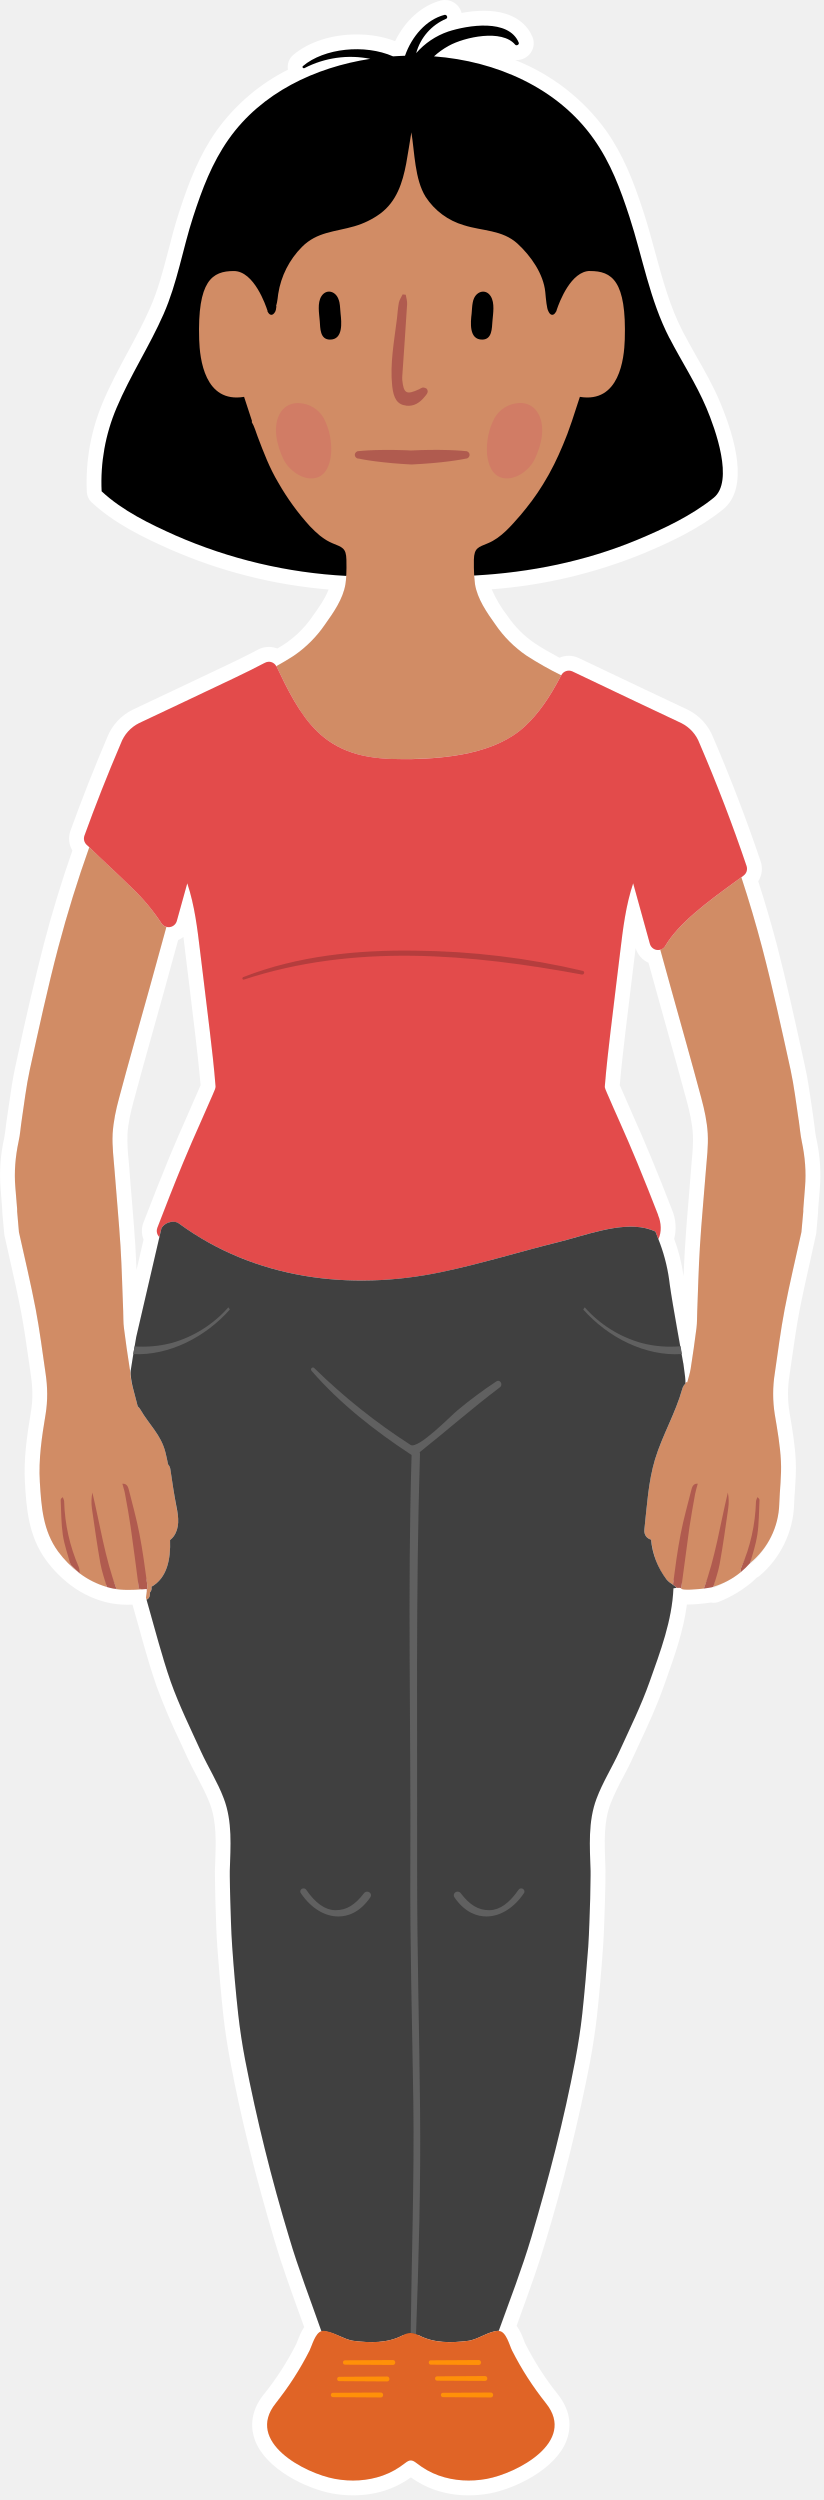
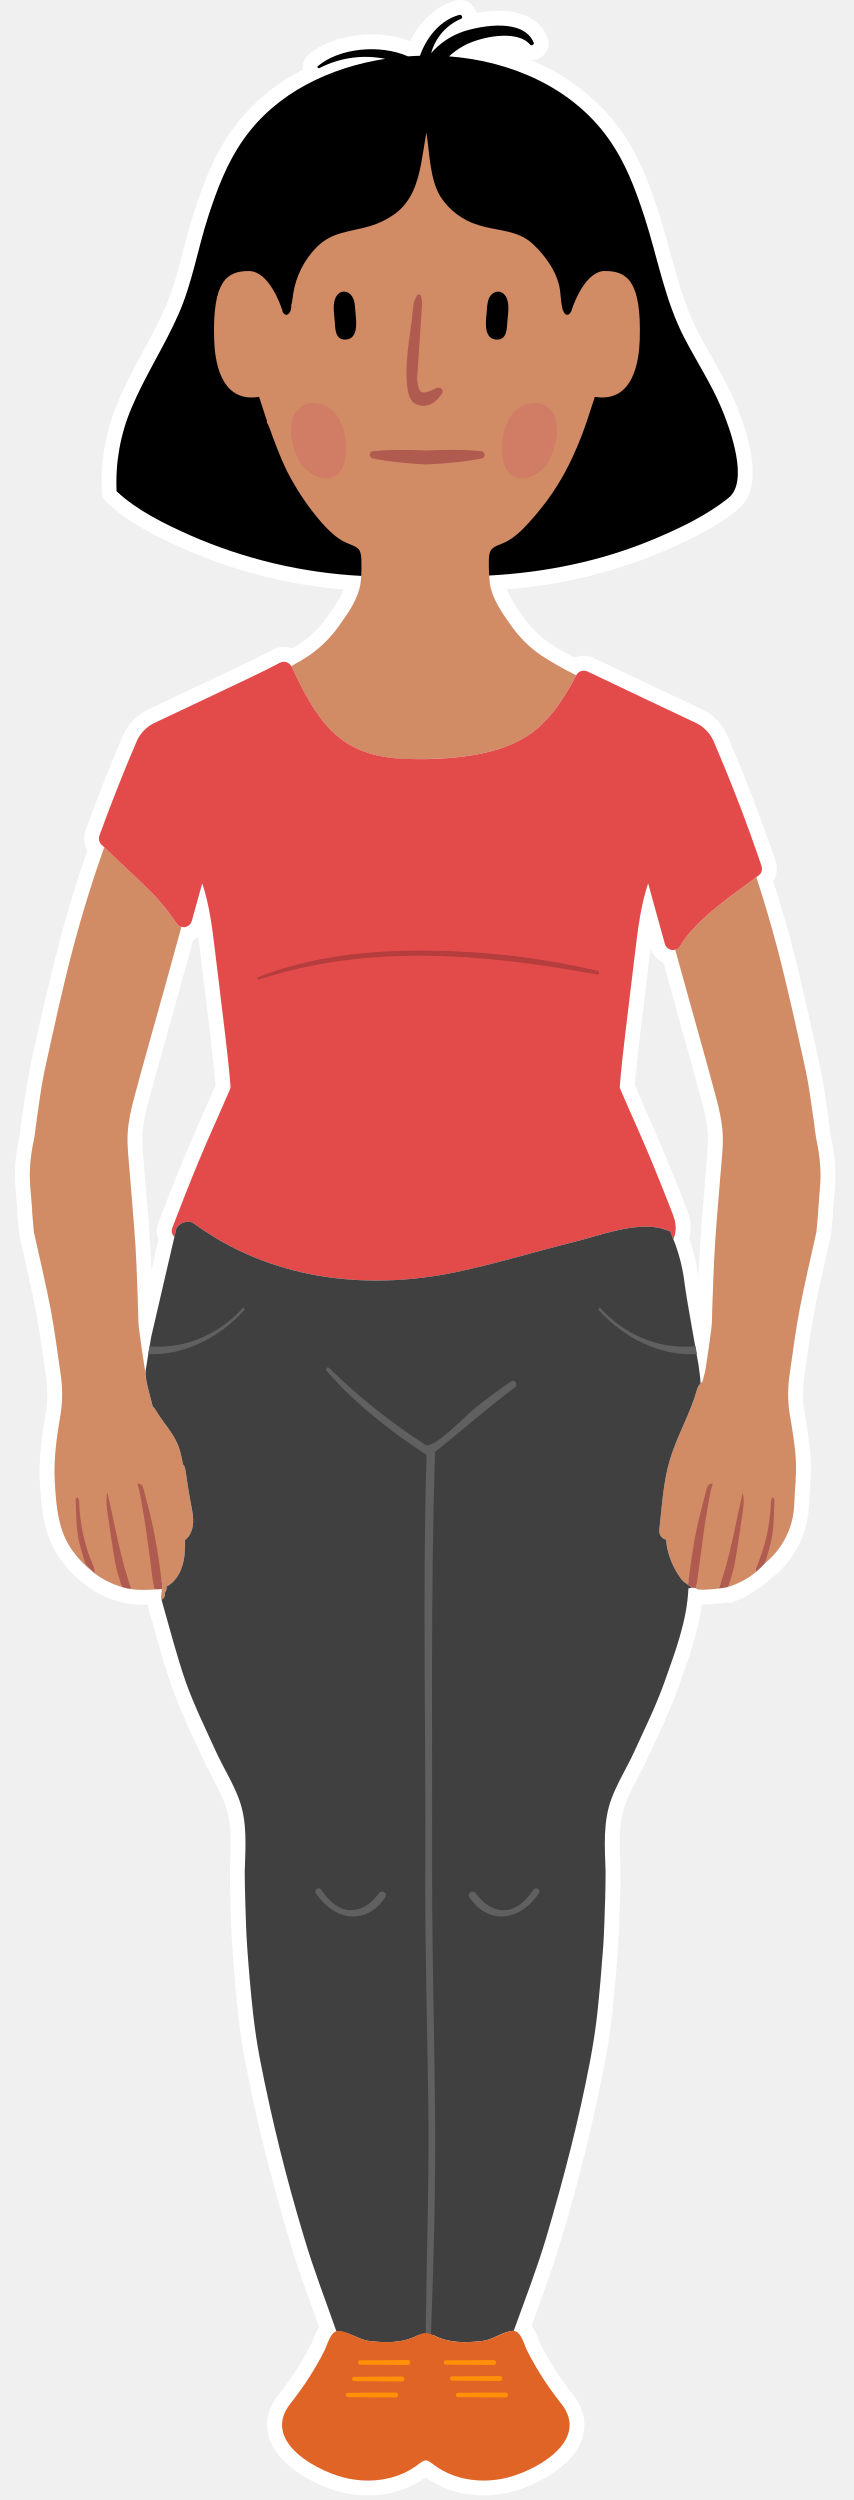
- <svg xmlns="http://www.w3.org/2000/svg" width="110" height="334" viewBox="0 0 110 334">
-   <g fill="none" fill-rule="evenodd">
+ <svg xmlns="http://www.w3.org/2000/svg" width="114" height="334" viewBox="0 0 114 334">
+   <g fill="none" fill-rule="evenodd" transform="translate(2,0)">
    <path d="M91.78 147.2c.32 1.22.7 2.8.79 4.34.06 1.16-.04 2.36-.16 3.63l-.1 1.23-.31 3.86c-.17 2.04-.35 4.08-.47 6.13a157.5 157.5 0 0 0-.2 4.1c-.3-1.94-.7-3.5-1.26-4.97a6.12 6.12 0 0 0-.3-3.92c-.87-2.25-1.81-4.64-2.8-7.01-.78-1.9-1.61-3.8-2.43-5.63l-1.5-3.44-.24-.53c.2-2.4.5-4.86.77-7.23l.04-.32.75-6.2.56-4.58c.26.9.9 1.6 1.72 1.97l1.1 3.98 1.32 4.74a845.4 845.4 0 0 1 2.72 9.86m-4.02-20.3a1.13 1.13 0 0 1-.94-.83l-2.23-8.07c-.98 2.94-1.36 6.05-1.72 9.06L82.4 131l-.75 6.2-.04.32c-.29 2.5-.6 5.1-.8 7.64-.02.18.18.62.3.9l.12.26 1.5 3.44a243.96 243.96 0 0 1 5.2 12.55l.01.08c.4.93.49 2.25.02 3.15l-.03-.1.26.7c.7 1.77 1.06 3.6 1.3 5.48.4 2.87 1.02 5.7 1.5 8.56a68.2 68.2 0 0 1 .3 1.94l.11.76.25 1.74v.01c.05.03.11.04.17.06.16-.6.37-1.2.46-1.8.29-1.82.55-3.64.77-5.47.1-.73.08-1.49.1-2.24.12-2.89.19-5.78.37-8.67.2-3.32.53-6.64.78-9.96.13-1.7.35-3.41.26-5.12a23.65 23.65 0 0 0-.85-4.73c-1.31-4.88-2.7-9.75-4.05-14.62l-1.44-5.2a1.16 1.16 0 0 1-.45.03M18.24 169.66c-.04-1.09-.1-2.18-.16-3.27-.13-2.05-.3-4.1-.47-6.15-.11-1.28-.22-2.56-.31-3.84l-.1-1.23a25.45 25.45 0 0 1-.17-3.63c.09-1.53.47-3.12.8-4.33.87-3.27 1.78-6.53 2.7-9.8l1.34-4.8 1.93-7.02c.25-.1.49-.25.7-.42.1.71.18 1.43.26 2.14l.52 4.23.71 5.9.04.31c.28 2.38.56 4.83.77 7.24a48 48 0 0 1-.24.54l-1.45 3.32-.05.12c-.81 1.83-1.65 3.72-2.43 5.62a407.97 407.97 0 0 0-3.46 8.73 3.1 3.1 0 0 0 .01 2.29l-.94 4.05zm2.92-4.54a1.13 1.13 0 0 1-.14-1.08 245.8 245.8 0 0 1 5.86-14.28l1.5-3.44.12-.25c.13-.3.32-.73.3-.91-.2-2.55-.5-5.13-.8-7.64l-.04-.31-.75-6.21-.48-3.93c-.36-3.01-.73-6.12-1.72-9.06l-1.39 5.04a1.13 1.13 0 0 1-1.39.79l-2.27 8.24c-1.35 4.87-2.75 9.73-4.05 14.62a23.57 23.57 0 0 0-.86 4.73c-.1 1.7.14 3.42.27 5.12.25 3.32.57 6.64.78 9.96.18 2.89.24 5.78.35 8.67.04.75.02 1.5.1 2.24.24 1.83.5 3.65.78 5.46.03.17.08.34.12.5l.01-.26c.1-.74.21-1.48.33-2.21l.19-1.03.22-1.26 3.37-14.53-.28 1.18-.13-.15z" fill="#FFF" />
    <path d="M107.55 158.61l-.24 2.92v.32l-.24 2.76c-.75 3.43-1.58 6.85-2.24 10.3-.54 2.84-.9 5.72-1.32 8.58a17.4 17.4 0 0 0 0 5.47c.35 2.08.71 4.17.82 6.26.1 1.9-.16 3.81-.22 5.72-.1 3.04-1.58 6.1-3.9 8.06l.03-.21-.02.02c-.2.23-.4.45-.62.65l-.05.05c-.2.2-.4.38-.62.55-1.07.87-2.26 1.51-3.61 2.1a.37.37 0 0 1 0-.17.9.9 0 0 1-.17.06h-.04l-.23.06h-.04c-1.16.2-3.84.42-3.8.15 0-.02-.02-.03-.03-.05-.06-.1-.36-.09-.63-.07l-.24.03-.17.03c-.18 4.32-1.75 8.44-3.18 12.48-1.12 3.18-2.62 6.22-4.03 9.3-.97 2.12-2.24 4.12-3.06 6.3-1.16 3.08-.9 6.4-.8 9.67v.65c-.01 1.02-.02 2.04-.05 3.06-.08 2.13-.12 4.28-.27 6.4-.21 3.01-.47 6.02-.8 9.01a80.51 80.51 0 0 1-.91 6.08 240.57 240.57 0 0 1-5.88 23.74c-1.26 4.23-2.85 8.36-4.32 12.52.96.07 1.4 1.95 1.74 2.62a40.56 40.56 0 0 0 4.53 7.04c-.48-.6-1.3-1.63.01.02 4.12 5.15-3.89 9.35-7.93 10.09-2.14.39-4.34.28-6.4-.45-1.12-.4-2.04-.94-2.97-1.66-.62-.48-.92-.47-1.53 0-.93.72-1.85 1.26-2.97 1.66-2.05.73-4.26.84-6.4.45-4.04-.74-12.04-4.94-7.93-10.09 1.32-1.65.5-.62.01-.02a40.45 40.45 0 0 0 4.53-7.04c.32-.64.74-2.33 1.58-2.58-1.47-4.18-3.07-8.31-4.32-12.56a240.3 240.3 0 0 1-5.88-23.74 80 80 0 0 1-.92-6.08c-.33-3-.59-6-.8-9-.15-2.13-.19-4.28-.26-6.41-.04-1.02-.04-2.04-.06-3.06v-.65c.1-3.26.37-6.59-.8-9.66-.82-2.19-2.09-4.19-3.06-6.32-1.4-3.07-2.9-6.1-4.03-9.3-.32-.9-.62-1.83-.9-2.76l-.14-.45c-.77-2.56-1.45-5.16-2.2-7.74l-.07-.28.08-.6c.03-.19.04-.37.03-.55l-.64.05c-1.3.09-2.6.14-3.87-.1a10.87 10.87 0 0 1-4.44-2.03l-.05-.05a14 14 0 0 1-2.82-2.84c-2.05-2.78-2.27-6.03-2.47-9.36-.18-3.03.27-6.02.77-9 .3-1.84.27-3.66 0-5.47-.42-2.86-.78-5.74-1.32-8.57-.66-3.46-1.48-6.88-2.24-10.31l-.24-2.76v-.32l-.24-2.92c-.17-2.04 0-4.07.43-6.1.21-.94.27-1.92.42-2.87.34-2.25.6-4.5 1.09-6.72 1.2-5.46 2.37-10.93 3.79-16.33a168.2 168.2 0 0 1 4.15-13.4l-.37-.35a1.13 1.13 0 0 1-.28-1.2 234 234 0 0 1 4.87-12.34 4.94 4.94 0 0 1 2.43-2.69c2.06-.98 4.12-1.96 6.2-2.93l6.6-3.13c1.3-.62 2.68-1.3 4.01-2a1.13 1.13 0 0 1 .89-.08c.27.1.49.29.63.54.8-.45 1.59-.91 2.35-1.41a15.89 15.89 0 0 0 4.16-4.17c1.14-1.6 2.4-3.41 2.73-5.38a13.94 13.94 0 0 0 .11-1.1 65.36 65.36 0 0 1-22.8-5.4c-3.45-1.54-7.1-3.3-9.88-5.9-.2-3.82.51-7.64 2-11.16 1.81-4.3 4.39-8.23 6.27-12.5 1.84-4.17 2.56-8.72 3.96-13.04 1.2-3.68 2.5-7.17 4.74-10.34 4.4-6.25 11.56-9.6 18.96-10.74l-.03-.01a13.4 13.4 0 0 0-8.8 1.24c-.16.08-.35-.13-.2-.26 2.82-2.4 8.24-2.98 12.04-1.3.53-.05 1.06-.07 1.6-.1.9-2.57 2.84-4.82 5.27-5.45.3-.08.52.39.22.52a6.96 6.96 0 0 0-4 4.59 9.97 9.97 0 0 1 4.28-2.9c2.61-.83 8.06-1.73 9.41 1.5.11.25-.3.48-.47.27-1.75-2.11-6.76-1.03-8.88.15-.75.41-1.4.89-1.97 1.4 8.25.63 16.52 4.2 21.37 11.09 2.24 3.17 3.55 6.66 4.74 10.34 1.78 5.47 2.7 11.08 5.36 16.24 1.6 3.12 3.54 6.05 4.91 9.3l.02.03c1.17 2.8 3.7 9.8.96 12-2.99 2.4-6.66 4.13-10.18 5.6a65.73 65.73 0 0 1-21.82 4.78c.02.39.05.77.12 1.15.31 1.97 1.58 3.78 2.72 5.38a15.88 15.88 0 0 0 4.17 4.17 46 46 0 0 0 4.63 2.62v-.01a1.13 1.13 0 0 1 1.51-.5l1.73.84c2.2 1.05 4.4 2.1 6.61 3.13l6.2 2.93a4.95 4.95 0 0 1 2.42 2.7c2.47 5.8 4.53 11.16 6.29 16.4.16.46 0 .97-.4 1.26l-.3.23c1.02 3.1 1.95 6.23 2.78 9.39 1.42 5.4 2.6 10.87 3.8 16.33.48 2.21.74 4.47 1.09 6.72.14.95.2 1.93.4 2.88.45 2.02.61 4.05.44 6.1m1.5-6.53c-.1-.49-.16-1.02-.23-1.59l-.15-1.17c-.1-.64-.2-1.28-.28-1.92-.24-1.6-.47-3.27-.84-4.92l-.3-1.38c-1.08-4.94-2.2-10.04-3.5-15.03a161.8 161.8 0 0 0-2.45-8.34c.5-.78.63-1.75.32-2.67a222.16 222.16 0 0 0-6.34-16.55 6.93 6.93 0 0 0-3.4-3.7l-6.2-2.93a1137.8 1137.8 0 0 1-8.32-3.96 3.13 3.13 0 0 0-2.62-.06c-1.3-.7-2.35-1.3-3.3-1.93a13.84 13.84 0 0 1-3.64-3.65 16.79 16.79 0 0 1-2.11-3.56 66.6 66.6 0 0 0 20.24-4.78c3.43-1.43 7.38-3.25 10.65-5.88 3.5-2.8 1.72-9.33-.39-14.36-.9-2.15-2.05-4.16-3.15-6.1-.62-1.1-1.25-2.22-1.83-3.33-1.7-3.3-2.65-6.8-3.66-10.5-.48-1.78-.98-3.62-1.57-5.44-1.36-4.2-2.73-7.65-5-10.88a27.42 27.42 0 0 0-12.16-9.44l.2.01c.76 0 1.5-.39 1.91-1.02.42-.62.49-1.4.2-2.09-.54-1.3-2.12-3.48-6.48-3.48-1.06 0-2.1.12-2.98.29A2.3 2.3 0 0 0 58.89.07c-2.53.66-4.78 2.69-6.1 5.43-1.55-.6-3.31-.9-5.14-.9-3.33 0-6.41 1-8.46 2.73a2.1 2.1 0 0 0-.72 1.98 26.29 26.29 0 0 0-9.54 8.15c-2.27 3.23-3.64 6.68-5 10.88-.55 1.7-1 3.41-1.43 5.08-.71 2.73-1.38 5.32-2.47 7.77-.86 1.95-1.86 3.82-2.93 5.8-1.16 2.15-2.36 4.38-3.35 6.73a27.5 27.5 0 0 0-2.15 12.03c.03.51.25 1 .63 1.35 3.07 2.86 6.99 4.73 10.42 6.26a66.44 66.44 0 0 0 21.25 5.4c-.46 1.21-1.32 2.43-2.1 3.52a13.86 13.86 0 0 1-4.75 4.36l-.15-.05a3.11 3.11 0 0 0-2.44.2c-1.3.7-2.66 1.36-3.94 1.97l-6.6 3.13-6.2 2.93a6.93 6.93 0 0 0-3.4 3.7 236.2 236.2 0 0 0-4.9 12.45c-.33.9-.22 1.87.25 2.66-1.5 4.3-2.74 8.39-3.8 12.45a373.4 373.4 0 0 0-3.51 15l-.31 1.41c-.36 1.65-.6 3.32-.83 4.93l-.28 1.91c-.07.4-.11.79-.16 1.18-.07.56-.13 1.1-.23 1.59a22.2 22.2 0 0 0-.47 6.67l.22 2.83v.22l.01.21.25 2.75c0 .09.02.17.03.25l.7 3.12c.53 2.34 1.07 4.76 1.53 7.14.38 2 .68 4.1.97 6.12l.34 2.37c.26 1.73.26 3.32 0 4.85-.53 3.17-.98 6.28-.8 9.45.2 3.34.43 7.12 2.87 10.42a16 16 0 0 0 3.21 3.25l.06.05a13.18 13.18 0 0 0 5.25 2.38 13.05 13.05 0 0 0 2.98.2l.83 2.94c.43 1.57.87 3.15 1.34 4.71l.14.47c.3.95.6 1.9.93 2.84a87 87 0 0 0 3.25 7.63l.84 1.83c.42.9.87 1.77 1.32 2.61.64 1.23 1.25 2.38 1.7 3.58.9 2.4.8 5.09.7 7.94l-.04 1.04.02 1.6c0 .71.02 1.44.04 2.16l.05 1.56c.05 1.6.1 3.27.22 4.92.24 3.33.5 6.3.8 9.08.22 1.96.53 4 .95 6.23 1.37 7.3 3.25 14.9 5.92 23.93.92 3.1 2.03 6.18 3.1 9.15l.83 2.3c-.41.6-.67 1.27-.88 1.81l-.17.43a38.47 38.47 0 0 1-4.3 6.7l-.06.06c-1.93 2.45-1.7 4.69-1.16 6.13 1.44 3.86 6.9 6.47 10.33 7.1.93.17 1.86.25 2.78.25 1.62 0 3.18-.26 4.64-.78 1.08-.39 2.07-.9 3.07-1.62 1 .71 1.98 1.23 3.06 1.62 1.47.52 3.03.78 4.64.78.92 0 1.86-.08 2.79-.25 3.42-.63 8.88-3.24 10.32-7.1.54-1.45.78-3.7-1.19-6.17a38.63 38.63 0 0 1-4.32-6.72c-.06-.1-.11-.26-.18-.43-.2-.54-.5-1.32-.99-1.98l.76-2.11c1.08-2.98 2.19-6.06 3.11-9.17a239.56 239.56 0 0 0 5.93-23.93c.41-2.23.72-4.27.94-6.23.3-2.8.57-5.77.8-9.08.12-1.66.17-3.33.22-4.94l.05-1.54c.03-.74.04-1.47.05-2.2v-.9l.01-.74-.03-.97c-.1-2.85-.21-5.53.7-7.93a32.6 32.6 0 0 1 1.7-3.58c.44-.84.9-1.7 1.3-2.61l.84-1.81c1.15-2.46 2.33-5 3.26-7.65l.33-.93c1.15-3.22 2.32-6.53 2.78-10.04a23.77 23.77 0 0 0 3.19-.27 1.98 1.98 0 0 0 1.14-.12 16.57 16.57 0 0 0 4.08-2.38h.01a12.74 12.74 0 0 0 .9-.82c.14-.07.28-.16.4-.26 2.77-2.34 4.5-5.9 4.6-9.52.02-.66.07-1.33.12-1.99.08-1.25.17-2.55.1-3.89-.1-2.06-.44-4.09-.77-6.05l-.07-.44a15.42 15.42 0 0 1 0-4.85l.34-2.35c.29-2.03.59-4.13.97-6.14.46-2.38 1-4.8 1.53-7.14a482.74 482.74 0 0 0 .74-3.37l.24-2.75.01-.21v-.22l.23-2.82c.18-2.18.03-4.37-.47-6.69" fill="#FFF" />
    <path d="M106.7 149.64c-.34-2.25-.6-4.5-1.08-6.72-1.2-5.46-2.38-10.92-3.8-16.33-.83-3.16-1.76-6.29-2.78-9.4-.39.3-.77.58-1.18.87-3.2 2.34-7.18 5.25-8.97 8.3-.16.25-.4.44-.68.51l1.44 5.21c1.35 4.87 2.74 9.73 4.04 14.62.42 1.55.77 3.15.86 4.73.1 1.7-.13 3.42-.26 5.12-.25 3.32-.58 6.64-.78 9.96-.18 2.89-.25 5.78-.36 8.67-.03.75-.01 1.5-.1 2.24-.23 1.83-.5 3.65-.78 5.46-.1.62-.3 1.21-.46 1.81l-.18-.05-.06.22c-.19.17-.34.4-.42.7-.9 3.26-2.65 6.17-3.64 9.41-.9 3-1.08 6.27-1.42 9.36-.08.76.34 1.2.89 1.37.25 2.04.91 3.92 2.08 5.33.24.3.56.5.85.7.3-2.34 1.47-2.24 1.1.48 0 .3 2.14.15 3.42-.03l-.4.05c1.53-4.14 1.58-1.27 1.28-.24a10.65 10.65 0 0 0 3.62-1.92c.02-.24.03-.5.12-.7 1.22-2.78 1.51-1.8 1.17-.56a10.55 10.55 0 0 0 3.89-7.87c.06-1.9.32-3.81.22-5.72-.1-2.09-.47-4.18-.82-6.26a17.4 17.4 0 0 1 0-5.47c.42-2.86.78-5.74 1.32-8.57.66-3.46 1.49-6.88 2.24-10.31l.25-2.76v-.32l.23-2.92c.17-2.04 0-4.07-.43-6.1-.2-.94-.27-1.92-.41-2.87z" fill="#D18C65" />
    <path d="M89.45 45.2c-2.67-5.17-3.58-10.78-5.36-16.24-1.2-3.69-2.5-7.18-4.74-10.35C74.5 11.7 66.23 8.15 57.98 7.53c.57-.52 1.22-1 1.97-1.41 2.12-1.18 7.13-2.26 8.88-.15.18.2.58-.02.47-.28-1.35-3.22-6.8-2.32-9.4-1.48A9.97 9.97 0 0 0 55.6 7.1a6.96 6.96 0 0 1 4-4.59c.3-.13.09-.6-.22-.52-2.43.63-4.37 2.88-5.27 5.46-.54.02-1.07.04-1.6.08-3.8-1.67-9.22-1.09-12.04 1.3-.15.14.04.35.2.27a13.4 13.4 0 0 1 8.8-1.24C42.11 9 34.95 12.36 30.55 18.6c-2.23 3.17-3.54 6.66-4.74 10.35-1.4 4.31-2.12 8.86-3.96 13.03-1.88 4.27-4.46 8.2-6.27 12.5a25.37 25.37 0 0 0-2 11.16c2.79 2.6 6.43 4.36 9.88 5.9a65.34 65.34 0 0 0 22.8 5.4c.02-.36 17.06-.4 17.08-.05 7.47-.4 14.91-1.9 21.82-4.78 3.52-1.47 7.2-3.2 10.18-5.6 2.75-2.2.22-9.2-.96-12-1.39-3.28-3.32-6.21-4.93-9.33z" fill="#000" />
    <path d="M78.84 36.2c-2.55 0-4.1 4.12-4.46 5.19v.02l-.08.23h-.02c-.1.19-.25.4-.46.42-.37.04-.57-.51-.57-.51-.2-.34-.31-1.54-.4-2.52-.24-2.45-1.94-4.85-3.7-6.47-2.04-1.87-4.7-1.68-7.17-2.47a9.12 9.12 0 0 1-5.12-3.8c-1.46-2.36-1.46-5.93-1.9-8.61-.24 1.38-.43 2.78-.69 4.16-.49 2.58-1.28 5.07-3.47 6.7a11.13 11.13 0 0 1-3.46 1.69c-2.57.75-4.99.73-7 2.76a11.38 11.38 0 0 0-3.17 6.27c-.03.17-.1 1.05-.28 1.62h.03s0 .25-.06.5l-.02.06a.7.7 0 0 1-.13.29c-.1.16-.23.3-.41.33-.38.04-.58-.51-.58-.51h.03c-.23-.72-1.8-5.34-4.51-5.34-2.88 0-4.88 1.25-4.63 9.16.08 2.58.73 8.52 6 7.65l1.06 3.24-.04.12c.36.59.56 1.35.78 1.92.81 2.14 1.6 4.23 2.78 6.2a32.76 32.76 0 0 0 4.2 5.79c.44.46.88.89 1.35 1.27l.15.11c.17.13.34.26.52.37l.25.16c.24.14.5.27.76.38 1.28.53 1.83.61 1.86 2.2l.01 1.06v.04c0 .72-.03 1.45-.14 2.17-.32 1.97-1.59 3.78-2.73 5.38a15.92 15.92 0 0 1-4.16 4.17c-.76.5-1.55.96-2.35 1.4 0 .03.03.04.04.06 1.43 2.98 3.05 6.37 5.46 8.7 3.36 3.22 7.44 3.67 11.35 3.67.41 0 .82 0 1.24-.02 4.6-.1 11.18-.68 15.14-4.38 1.76-1.65 3.25-3.75 4.84-6.81a46.41 46.41 0 0 1-4.63-2.62 15.89 15.89 0 0 1-4.17-4.17c-1.14-1.6-2.4-3.41-2.72-5.38a18.87 18.87 0 0 1-.15-2.21v-1.07c.04-1.58.6-1.66 1.87-2.19 1.78-.72 3.15-2.38 4.38-3.78l.72-.88a31.22 31.22 0 0 0 2.92-4.32l.12-.21.07-.13c.45-.81.86-1.64 1.24-2.48l.03-.07c.38-.83.73-1.68 1.06-2.53v-.02l.05-.1.64-1.8 1.06-3.24c5.27.87 5.92-5.07 6-7.65.25-7.91-1.75-9.16-4.63-9.16M22.75 196.22a1.1 1.1 0 0 0-.3-.59c-.1-.54-.22-1.08-.35-1.62-.61-2.36-2.18-3.67-3.34-5.69a1.5 1.5 0 0 0-.37-.43l-.15-.63c-.25-1.1-.84-2.69-.8-3.87-.03-.17-.08-.34-.1-.5a171.9 171.9 0 0 1-.78-5.47c-.1-.73-.07-1.49-.1-2.24-.12-2.89-.18-5.78-.36-8.67-.21-3.32-.53-6.64-.78-9.96-.13-1.7-.36-3.41-.27-5.12.1-1.58.44-3.18.86-4.73 1.3-4.89 2.7-9.75 4.05-14.62l2.27-8.24c-.27-.08-.5-.24-.66-.49a27.32 27.32 0 0 0-4.04-4.83c-1.03-1.01-2.09-2-3.14-3a270.9 270.9 0 0 1-2.46-2.33 168.2 168.2 0 0 0-4.15 13.4c-1.42 5.4-2.6 10.87-3.8 16.33-.48 2.21-.74 4.47-1.08 6.72-.15.95-.2 1.93-.42 2.88-.43 2.02-.6 4.05-.43 6.1l.24 2.91v.32l.24 2.76c.76 3.43 1.58 6.85 2.24 10.3.54 2.84.9 5.72 1.32 8.58.27 1.81.3 3.63 0 5.47-.5 2.98-.95 5.97-.77 9 .2 3.33.42 6.58 2.47 9.36a14.07 14.07 0 0 0 2.8 2.83l-1.16-1.1c-.36-1.33 1.2.88 1.23 1.16a11.2 11.2 0 0 0 3.6 1.8c-.3-1.03-.24-3.87 1.31.28l-.47-.06c1.28.25 2.58.2 3.87.1a.75.75 0 0 0-.4-.07c-.37-2.74.8-2.87 1.09-.63.05.4-.01.8-.08 1.2l-.08.61.08.28c.37-.15.5-.57.43-.94.2-.2.3-.5.23-.79 2.08-1.16 2.58-3.7 2.48-6.24a2 2 0 0 0 .46-.46c.83-1.13.7-2.53.41-3.85-.34-1.82-.59-3.52-.84-5.22z" fill="#D18C65" />
    <path d="M54.27 54.2c1.05.12 1.84-.42 2.46-1.19.26-.32.63-.67.25-1.1-.55-.28-.64-.07-1 .1-1.68.77-2.05.58-2.24-1.26-.02-.24 0-.48.02-.73.21-3.12.44-6.24.63-9.37.03-.42-.11-.85-.18-1.27l-.42-.05c-.17.36-.42.72-.5 1.1-.14.71-.17 1.44-.26 2.16-.37 3-.95 6-.63 9 .18 1.65.68 2.47 1.87 2.6" fill="#B05B4F" />
    <path d="M45.35 40.4c-.04-.18-.1-.37-.18-.55-.44-1-1.61-1.25-2.23-.27-.57.9-.3 2.3-.22 3.32.07.94.02 2.45 1.34 2.47 1.81.03 1.57-2.31 1.44-3.48-.06-.49-.05-1-.15-1.48M64.44 45.37c1.32-.02 1.27-1.53 1.35-2.47.08-1.01.34-2.41-.23-3.32-.62-.98-1.78-.72-2.23.27-.08.18-.14.37-.17.56-.1.48-.1 1-.15 1.48-.14 1.17-.38 3.51 1.43 3.48" fill="#000" />
    <path d="M39.9 53.85c-.93-.02-1.81.33-2.38 1.19-1.21 1.84-.53 4.5.36 6.34.7 1.43 2.56 2.83 4.22 2.49 1.5-.31 2-1.87 2.13-3.2a9.02 9.02 0 0 0-.95-4.76 4 4 0 0 0-3.39-2.06M65.07 60.67c.13 1.33.64 2.89 2.13 3.2 1.67.34 3.53-1.06 4.22-2.49.9-1.83 1.58-4.5.36-6.34a2.65 2.65 0 0 0-2.37-1.2 4 4 0 0 0-3.38 2.07 9.02 9.02 0 0 0-.96 4.76" fill="#D17C65" />
    <path d="M47.87 61.26h.02s.89.2 2.23.37c.67.09 1.45.17 2.29.25l1.29.1.66.04.34.02.16.01H55.1c1.8-.09 3.58-.24 4.92-.42 1.34-.17 2.23-.36 2.23-.36h.01a.5.5 0 0 0-.05-1s-.9-.1-2.24-.14a63.41 63.41 0 0 0-4.93.05h-.27l-.34-.02-.66-.02-1.3-.03c-.84 0-1.62 0-2.3.02-1.34.04-2.24.14-2.24.14a.5.5 0 0 0-.05 1M19.66 211.63c-.3-2.24-.6-4.49-1.03-6.7-.39-2.02-.94-4-1.44-5.98-.1-.38-.3-.77-.84-.72.14.53.29.96.36 1.4.27 1.46.54 2.93.75 4.4.39 2.74.74 5.49 1.1 8.24.18-.02.3.02.4.07l.65-.05c.02.18 0 .36-.03.54.07-.4.13-.8.08-1.2M12.34 199.4a6.41 6.41 0 0 0-.06 2.13c.35 2.46.7 4.91 1.13 7.35.2 1.07.56 2.1.86 3.14.28.08.55.16.83.21l.47.06c-1.55-4.15-2.2-8.57-3.23-12.89M8.57 200.6c0-.2-.12-.38-.18-.58-.22.15-.29.27-.28.39.07 1.54.06 3.11.28 4.63.2 1.37.68 2.68 1.04 4.01l1.16 1.1.02.02.05.04c-.04-.28-.03-.59-.13-.84a23.65 23.65 0 0 1-1.96-8.76M92.86 199.62c.08-.43.22-.86.36-1.4-.54-.04-.73.35-.83.73-.5 1.99-1.06 3.96-1.45 5.97-.43 2.22-.73 4.47-1.02 6.71v.1c.17.12.35.25.5.41h-.04c.27-.02.57-.02.63.07.37-2.72.72-5.45 1.1-8.18.22-1.47.49-2.94.75-4.4M90.13 212.17h.01zM96.16 208.88c.44-2.44.78-4.9 1.13-7.35.1-.69.09-1.4-.05-2.13-1.03 4.3-1.68 8.7-3.21 12.83a14.82 14.82 0 0 0 1.08-.17l.04-.01a.9.9 0 0 0 .16-.06c.3-1.03.66-2.05.85-3.1M101.47 200.4c0-.1-.07-.23-.29-.38-.06.2-.17.39-.18.59-.1 3.06-.73 5.98-1.95 8.76-.1.2-.1.46-.12.7a11.6 11.6 0 0 0 1.29-1.25c.35-1.26.77-2.5.96-3.78.23-1.52.21-3.09.29-4.63" fill="#B05B4F" />
    <path d="M99.74 115.7a219.79 219.79 0 0 0-6.29-16.4 4.94 4.94 0 0 0-2.42-2.69l-6.2-2.93a1105.2 1105.2 0 0 1-8.34-3.97 1.14 1.14 0 0 0-1.5.5l-.01.01c-1.59 3.06-3.08 5.16-4.84 6.8-3.96 3.71-10.54 4.29-15.14 4.4h-1.24c-3.91 0-8-.44-11.35-3.67-2.4-2.32-4.03-5.7-5.46-8.7l-.04-.04a1.12 1.12 0 0 0-.99-.6c-.18 0-.36.05-.53.14-1.33.7-2.71 1.38-4.01 2-2.2 1.05-4.4 2.1-6.6 3.13l-6.2 2.93a4.94 4.94 0 0 0-2.43 2.7c-1.8 4.2-3.43 8.36-4.87 12.34-.15.42-.04.88.28 1.2l.37.34c.81.79 1.63 1.56 2.46 2.34 1.05.99 2.1 1.98 3.14 3a27.28 27.28 0 0 1 4.04 4.82 1.14 1.14 0 0 0 2.05-.3l1.4-5.04c.98 2.94 1.35 6.05 1.71 9.06l.48 3.93.75 6.2.04.32c.3 2.5.6 5.1.8 7.64.02.18-.17.62-.3.9l-.11.26-1.51 3.44c-.81 1.82-1.64 3.7-2.42 5.59-1.2 2.9-2.34 5.84-3.44 8.69-.14.36-.09.76.14 1.08.04.05.1.1.13.15l.28-1.18c.19-.35.54-.61.94-.75a1.53 1.53 0 0 1 1.4.13c10.14 7.42 22.85 9.03 34.99 6.5 5.35-1.12 10.55-2.75 15.84-4.06 3.36-.84 8-2.64 11.52-1.82.47.1.9.26 1.3.44l.36.92.03.1c.47-.91.39-2.23-.02-3.16l-.01-.08c-.82-2.1-1.78-4.55-2.78-6.96-.77-1.88-1.6-3.77-2.41-5.6-.51-1.14-1.02-2.28-1.51-3.43l-.11-.25c-.13-.3-.33-.73-.31-.9.2-2.56.51-5.14.8-7.65l.04-.31.75-6.21.48-3.93c.36-3.01.74-6.12 1.72-9.06l2.23 8.07a1.13 1.13 0 0 0 2.07.28c1.79-3.05 5.77-5.96 8.97-8.3l1.18-.86.3-.22c.4-.3.56-.81.4-1.28" fill="#E34B4B" />
    <path d="M32.6 130.87c14.68-4.82 30.2-3.43 45.14-.67.3.05.44-.4.13-.49a101.13 101.13 0 0 0-22.37-2.7c-7.75-.12-15.73.68-23 3.53-.2.08-.12.4.1.33" fill="#B53D3D" />
    <path d="M91.28 182.12c-.06-.43-1.42-7.74-1.8-10.5a23.56 23.56 0 0 0-1.3-5.49l-.62-1.6c-.4-.18-.83-.33-1.3-.44-3.51-.82-8.16.98-11.52 1.82-5.3 1.31-10.5 2.94-15.84 4.05-12.14 2.54-24.85.93-34.98-6.49-.4-.3-.94-.3-1.41-.14-.4.15-.75.41-.94.76l-3.37 14.53c-.08.42-.64 3.76-.74 4.5-.06 1.45.53 3.05.78 4.14l.16.63c.13.11.26.25.36.43 1.16 2.02 2.73 3.33 3.34 5.7.13.53.25 1.07.35 1.61.15.17.26.36.3.6.25 1.7.5 3.4.83 5.08.3 1.45.43 2.85-.4 3.98-.13.18-.29.33-.46.46.1 2.54-.4 5.08-2.48 6.24a.87.87 0 0 1-.23.8c.08.36-.06.78-.43.93.74 2.58 1.42 5.18 2.2 7.74l.13.45c.28.93.58 1.85.9 2.77 1.13 3.18 2.63 6.22 4.03 9.3.97 2.12 2.24 4.12 3.06 6.3 1.17 3.08.9 6.4.8 9.68v.64c.02 1.02.02 2.04.06 3.06.07 2.13.11 4.28.26 6.4.21 3.01.47 6.02.8 9.01a80 80 0 0 0 .92 6.08 240.23 240.23 0 0 0 5.88 23.74c1.25 4.25 2.86 8.38 4.32 12.56 1.5-.05 2.95 1.12 4.3 1.29 2.21.28 4.52.33 6.55-.73.4-.21 2.05-.07 2.2 0 2.02 1.06 4.33 1 6.54.73 1.36-.17 2.8-1.34 4.1-1.34 1.5-4.15 3.1-8.28 4.36-12.51 2.3-7.81 4.37-15.7 5.88-23.74.37-2.01.7-4.04.92-6.08.32-2.99.58-6 .8-9 .14-2.13.18-4.28.26-6.41.03-1.02.04-2.04.05-3.06v-.64c-.1-3.27-.36-6.6.8-9.67.82-2.19 2.09-4.19 3.06-6.32 1.4-3.07 2.9-6.1 4.03-9.3 1.43-4.03 3-8.15 3.18-12.47l.41-.06c-.11-.16-.29-.29-.47-.41-.3-.2-.6-.4-.85-.7a10.33 10.33 0 0 1-2.08-5.33c-.55-.16-.97-.61-.89-1.37.34-3.1.52-6.36 1.42-9.36.99-3.24 2.73-6.15 3.64-9.41.08-.3.23-.53.42-.7.02-.6-.08-1.26-.18-1.98l-.1-.76z" fill="#404040" />
    <path d="M55.58 311.84c.36-9.79.65-20.22.54-30.07-.1-10.54-.4-21.08-.39-31.62.04-18.66-.2-37.3.38-55.94a.55.55 0 0 0-.04-.2c3.6-2.86 7.04-5.89 10.71-8.66.47-.34.05-1.12-.46-.8a58.55 58.55 0 0 0-5.18 3.85c-.86.7-5.28 5.28-6.29 4.64a80.77 80.77 0 0 1-12.87-10.27c-.24-.23-.58.12-.36.37 3.82 4.4 8.51 8.06 13.37 11.25-.56 18.25-.08 36.52-.17 54.77-.06 10.54.25 21.08.4 31.62.14 10.32-.23 20.6-.35 30.91.23 0 .46.06.7.15M90.93 179.86c-1.7.14-3.41.04-5.24-.44a15.76 15.76 0 0 1-7.57-4.76l-.2.29c3.3 3.72 8.28 6.28 13.18 5.95a73.7 73.7 0 0 0-.12-.72l-.05-.32M30.71 174.95l-.2-.29a15.76 15.76 0 0 1-7.57 4.76c-1.73.45-3.35.56-4.96.46l-.19 1.03c4.82.23 9.69-2.3 12.92-5.96" fill="#606060" />
    <path d="M40.56 252.29a.44.44 0 0 0-.4.23.4.4 0 0 0 .04.42c1.33 1.97 3.16 3.1 5 3.1h.01c1.15 0 2.83-.45 4.27-2.57.1-.15.11-.33.03-.48a.53.53 0 0 0-.87-.07c-1.2 1.58-2.35 2.28-3.78 2.28h-.14c-1.31-.04-2.6-.96-3.81-2.73a.42.42 0 0 0-.35-.18M64.98 256.04c1.85 0 3.68-1.13 5.01-3.1a.4.4 0 0 0 .03-.42.44.44 0 0 0-.4-.23.42.42 0 0 0-.34.18c-1.22 1.77-2.5 2.69-3.81 2.73h-.15c-1.42 0-2.58-.7-3.77-2.27a.52.52 0 0 0-.87.06.47.47 0 0 0 .03.49c1.44 2.11 3.12 2.56 4.27 2.56" fill="#606060" />
    <path d="M62.53 312.74c-2.21.28-4.52.33-6.55-.73l-.4-.17c-.25-.1-.48-.15-.7-.15-.35 0-.68.1-1.1.32-2.02 1.06-4.33 1-6.54.73-1.36-.17-2.8-1.34-4.1-1.34-.07 0-.13.03-.2.05-.84.25-1.26 1.94-1.58 2.58a40.46 40.46 0 0 1-4.53 7.04c.49-.6 1.3-1.63 0 .02-4.12 5.15 3.88 9.35 7.92 10.09 2.14.39 4.35.28 6.4-.45 1.12-.4 2.04-.94 2.97-1.66.6-.47.91-.48 1.53 0 .93.72 1.85 1.26 2.97 1.66 2.06.73 4.26.84 6.4.45 4.04-.74 12.05-4.94 7.93-10.09-1.32-1.65-.5-.62-.01-.02a40.46 40.46 0 0 1-4.53-7.04c-.34-.67-.78-2.55-1.74-2.61l-.04-.02c-1.3 0-2.74 1.17-4.1 1.34" fill="#E06426" />
    <path d="M46.1 315.92l6.39.04c.42 0 .42-.66 0-.66l-6.39.04c-.37 0-.37.58 0 .58M51.7 317.5l-6.38.04c-.37 0-.37.58 0 .58l6.39.04c.42 0 .42-.66 0-.66M50.87 319.64l-6.39.04c-.37 0-.37.57 0 .58l6.39.04c.42 0 .42-.66 0-.66M65.56 319.64l-6.38.04c-.37 0-.37.57 0 .58l6.38.04c.43 0 .43-.66 0-.66M58.4 318.06l6.39.03c.42 0 .42-.65 0-.65l-6.39.04c-.37 0-.37.57 0 .58M63.95 315.3l-6.39.04c-.37 0-.37.58 0 .58l6.39.04c.42 0 .42-.66 0-.66" fill="#FF9008" />
  </g>
</svg>
